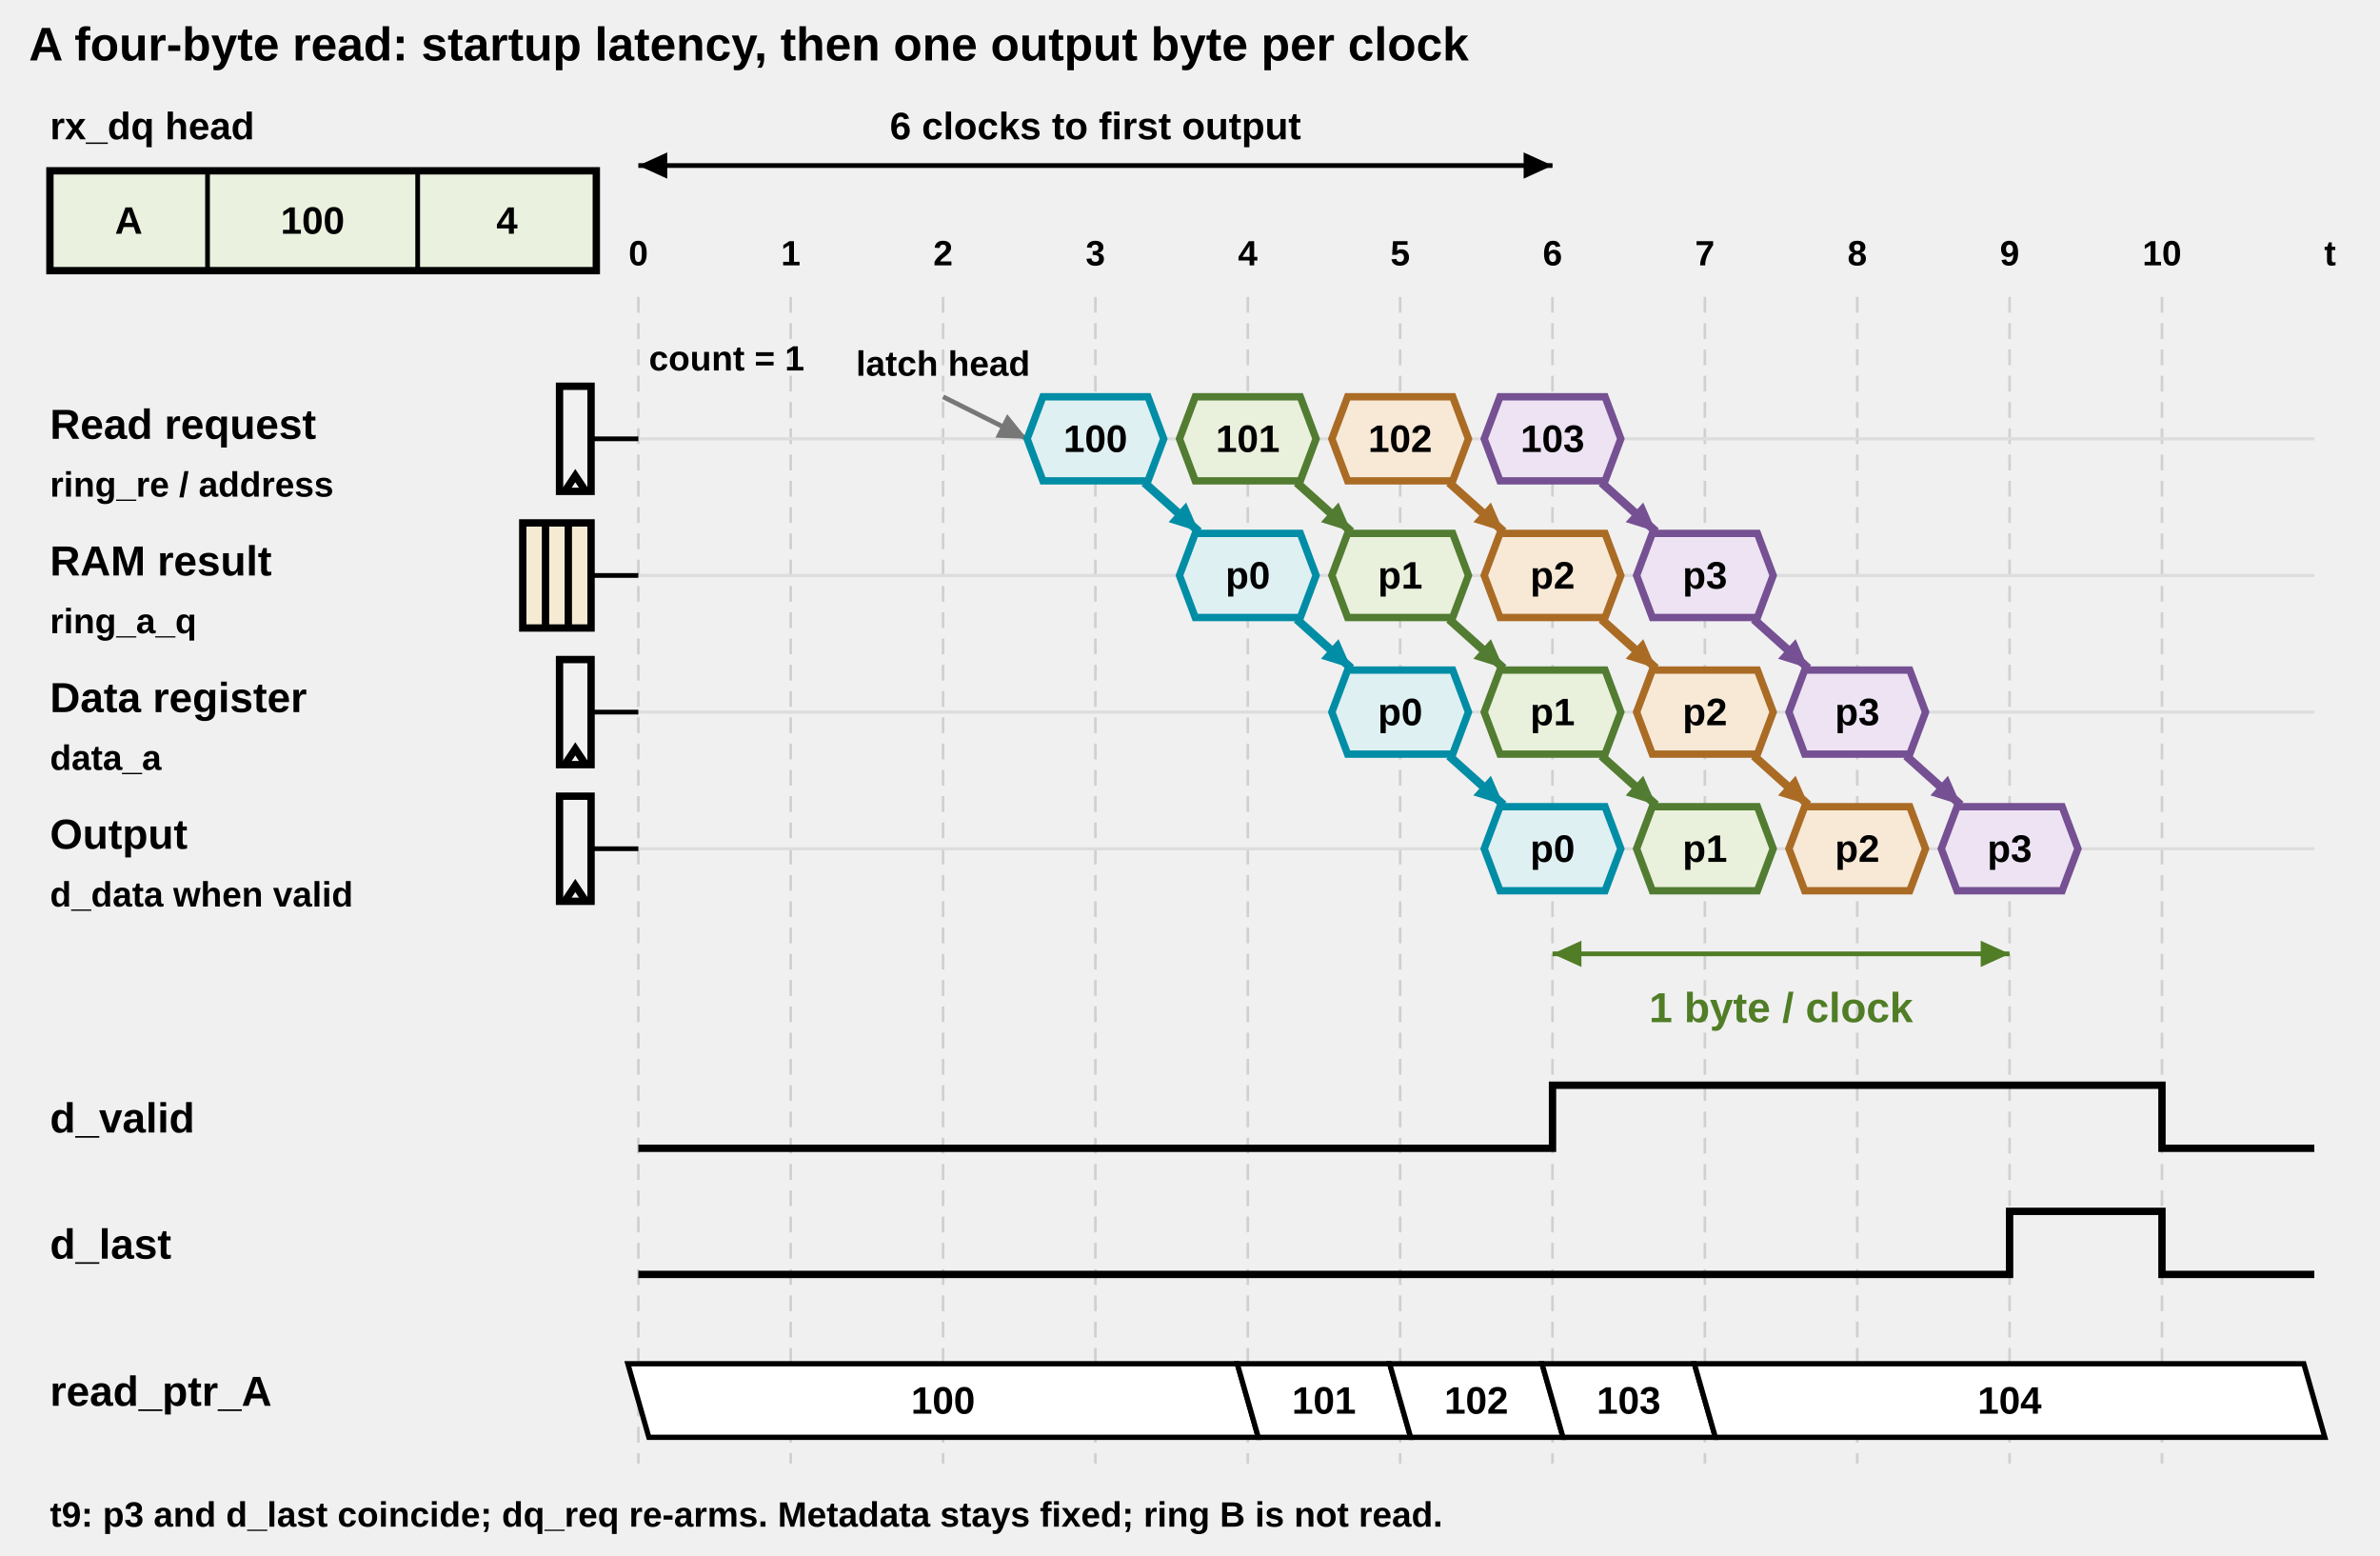
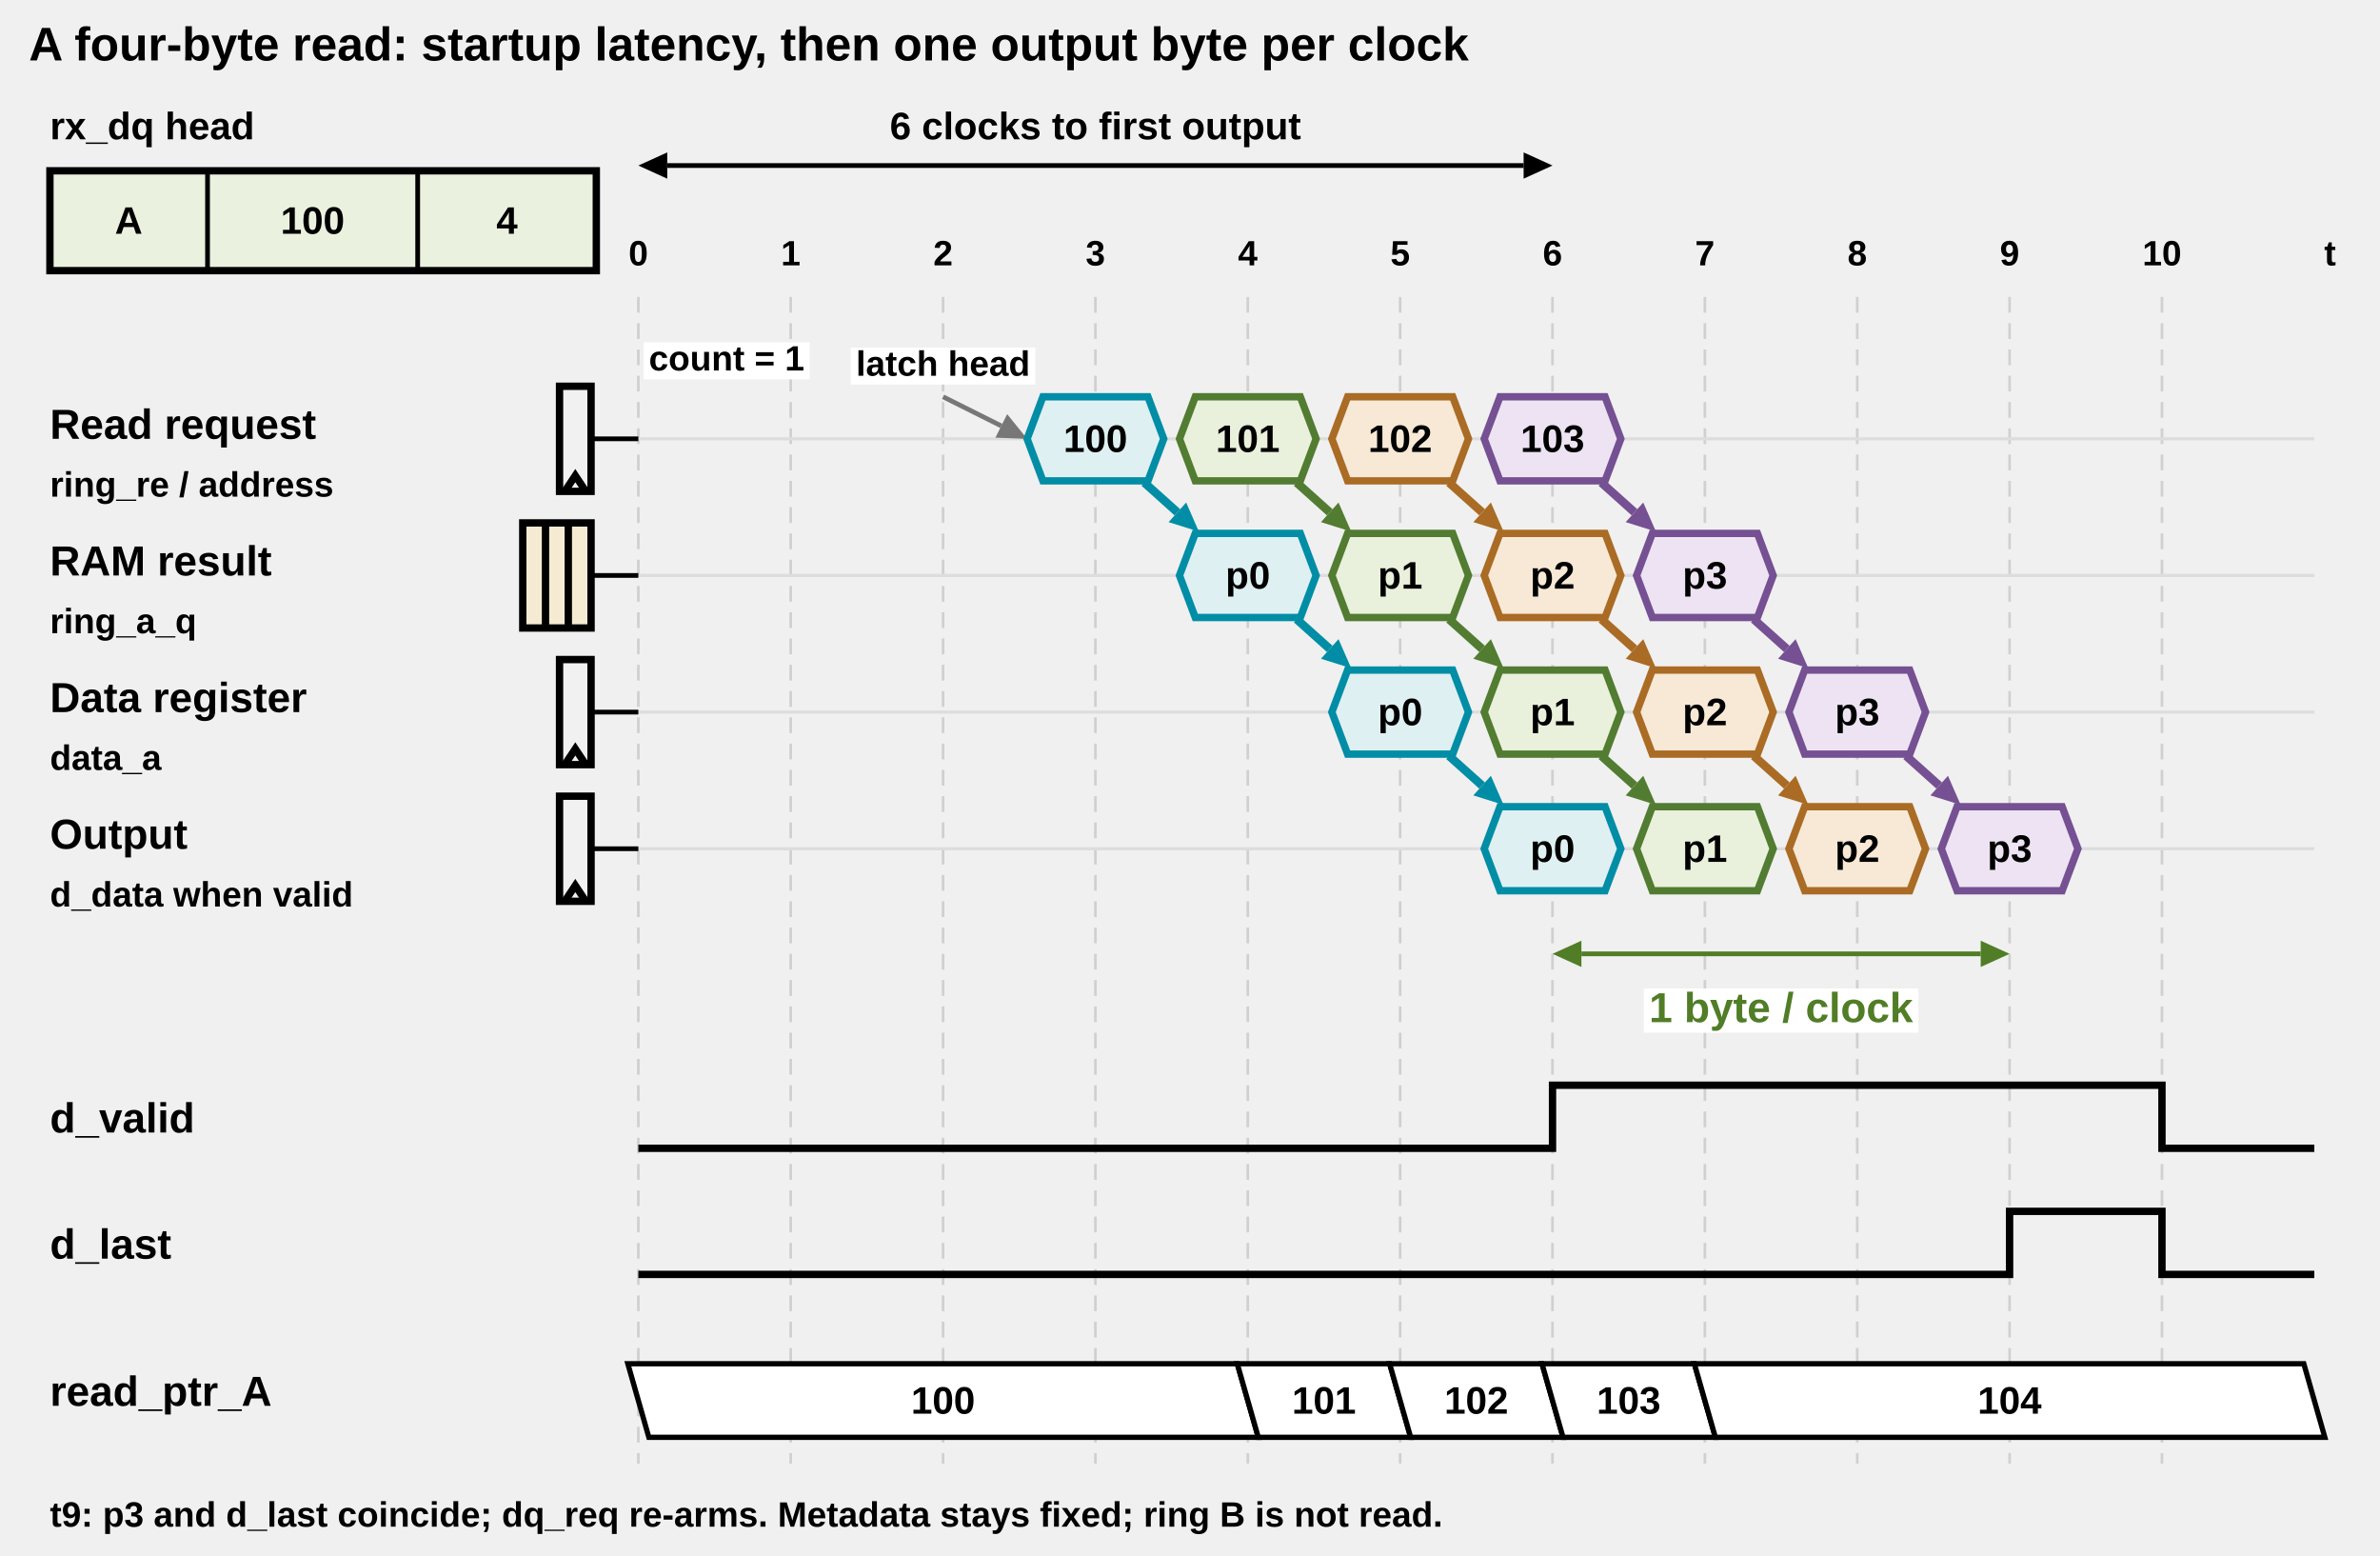
<svg xmlns="http://www.w3.org/2000/svg" width="453.0pt" height="296.0pt" viewBox="-1.5 -1.5 453.0 296.0">
  <style>text { font-family: Arial, Helvetica, sans-serif; }</style>
  <text x="4.00" y="10.00" font-size="9" text-anchor="start" fill="#000" font-weight="bold">A four-byte read: startup latency, then one output byte per clock</text>
  <text x="8.00" y="25.00" font-size="7.3" text-anchor="start" fill="#000" font-weight="bold">rx_dq head</text>
  <rect x="8.00" y="31.00" width="30.00" height="19.00" rx="0" fill="#EAF2DF" stroke="none" stroke-width="0" />
  <text x="23.00" y="42.98" font-size="7.3" text-anchor="middle" fill="#000" font-weight="bold">A</text>
  <rect x="38.00" y="31.00" width="40.00" height="19.00" rx="0" fill="#EAF2DF" stroke="none" stroke-width="0" />
  <text x="58.00" y="42.98" font-size="7.3" text-anchor="middle" fill="#000" font-weight="bold">100</text>
  <rect x="78.00" y="31.00" width="34.00" height="19.00" rx="0" fill="#EAF2DF" stroke="none" stroke-width="0" />
  <text x="95.00" y="42.98" font-size="7.3" text-anchor="middle" fill="#000" font-weight="bold">4</text>
  <rect x="8.00" y="31.00" width="104.00" height="19.00" rx="0" fill="none" stroke="#000" stroke-width="1.4" />
  <path d="M 38.00 31.00 L 38.00 50.00" fill="none" stroke="#000" stroke-width="0.9" />
  <path d="M 78.00 31.00 L 78.00 50.00" fill="none" stroke="#000" stroke-width="0.9" />
-   <path d="M 120.00 30.00 L 294.00 30.00" fill="none" stroke="#000" stroke-width="0.9" />
+   <path d="M 125.50 30.00 L 288.50 30.00" fill="none" stroke="#000" stroke-width="0.9" />
+   <polygon points="120.00,30.00 125.50,27.50 125.50,32.50" fill="#000" />
  <polygon points="294.00,30.00 288.50,32.50 288.50,27.50" fill="#000" />
-   <polygon points="120.00,30.00 125.50,27.50 125.50,32.50" fill="#000" />
  <text x="207.00" y="25.00" font-size="7.3" text-anchor="middle" fill="#000" font-weight="bold">6 clocks to first output</text>
  <text x="120.00" y="49.00" font-size="6.7" text-anchor="middle" fill="#000" font-weight="bold">0</text>
  <path d="M 120.00 55.00 L 120.00 277.00" fill="none" stroke="#D0D0D0" stroke-width="0.5" stroke-dasharray="3 2" />
  <text x="149.00" y="49.00" font-size="6.7" text-anchor="middle" fill="#000" font-weight="bold">1</text>
  <path d="M 149.00 55.00 L 149.00 277.00" fill="none" stroke="#D0D0D0" stroke-width="0.5" stroke-dasharray="3 2" />
  <text x="178.00" y="49.00" font-size="6.7" text-anchor="middle" fill="#000" font-weight="bold">2</text>
  <path d="M 178.00 55.00 L 178.00 277.00" fill="none" stroke="#D0D0D0" stroke-width="0.5" stroke-dasharray="3 2" />
  <text x="207.00" y="49.00" font-size="6.7" text-anchor="middle" fill="#000" font-weight="bold">3</text>
  <path d="M 207.00 55.00 L 207.00 277.00" fill="none" stroke="#D0D0D0" stroke-width="0.5" stroke-dasharray="3 2" />
  <text x="236.00" y="49.00" font-size="6.7" text-anchor="middle" fill="#000" font-weight="bold">4</text>
  <path d="M 236.00 55.00 L 236.00 277.00" fill="none" stroke="#D0D0D0" stroke-width="0.5" stroke-dasharray="3 2" />
  <text x="265.00" y="49.00" font-size="6.7" text-anchor="middle" fill="#000" font-weight="bold">5</text>
  <path d="M 265.00 55.00 L 265.00 277.00" fill="none" stroke="#D0D0D0" stroke-width="0.5" stroke-dasharray="3 2" />
  <text x="294.00" y="49.00" font-size="6.7" text-anchor="middle" fill="#000" font-weight="bold">6</text>
  <path d="M 294.00 55.00 L 294.00 277.00" fill="none" stroke="#D0D0D0" stroke-width="0.5" stroke-dasharray="3 2" />
  <text x="323.00" y="49.00" font-size="6.7" text-anchor="middle" fill="#000" font-weight="bold">7</text>
  <path d="M 323.00 55.00 L 323.00 277.00" fill="none" stroke="#D0D0D0" stroke-width="0.5" stroke-dasharray="3 2" />
  <text x="352.00" y="49.00" font-size="6.7" text-anchor="middle" fill="#000" font-weight="bold">8</text>
  <path d="M 352.00 55.00 L 352.00 277.00" fill="none" stroke="#D0D0D0" stroke-width="0.5" stroke-dasharray="3 2" />
  <text x="381.00" y="49.00" font-size="6.7" text-anchor="middle" fill="#000" font-weight="bold">9</text>
  <path d="M 381.00 55.00 L 381.00 277.00" fill="none" stroke="#D0D0D0" stroke-width="0.5" stroke-dasharray="3 2" />
  <text x="410.00" y="49.00" font-size="6.7" text-anchor="middle" fill="#000" font-weight="bold">10</text>
  <path d="M 410.00 55.00 L 410.00 277.00" fill="none" stroke="#D0D0D0" stroke-width="0.5" stroke-dasharray="3 2" />
  <text x="442.00" y="49.00" font-size="6.7" text-anchor="middle" fill="#000" font-weight="bold">t</text>
  <text x="8.00" y="82.00" font-size="8" text-anchor="start" fill="#000" font-weight="bold">Read request</text>
  <text x="8.00" y="93.00" font-size="6.7" text-anchor="start" fill="#000" font-weight="bold">ring_re / address</text>
  <path d="M 120.00 82.00 L 439.00 82.00" fill="none" stroke="#DDD" stroke-width="0.6" />
  <text x="8.00" y="108.00" font-size="8" text-anchor="start" fill="#000" font-weight="bold">RAM result</text>
  <text x="8.00" y="119.00" font-size="6.7" text-anchor="start" fill="#000" font-weight="bold">ring_a_q</text>
  <path d="M 120.00 108.00 L 439.00 108.00" fill="none" stroke="#DDD" stroke-width="0.6" />
  <text x="8.00" y="134.00" font-size="8" text-anchor="start" fill="#000" font-weight="bold">Data register</text>
  <text x="8.00" y="145.00" font-size="6.7" text-anchor="start" fill="#000" font-weight="bold">data_a</text>
  <path d="M 120.00 134.00 L 439.00 134.00" fill="none" stroke="#DDD" stroke-width="0.6" />
  <text x="8.00" y="160.00" font-size="8" text-anchor="start" fill="#000" font-weight="bold">Output</text>
  <text x="8.00" y="171.00" font-size="6.7" text-anchor="start" fill="#000" font-weight="bold">d_data when valid</text>
  <path d="M 120.00 160.00 L 439.00 160.00" fill="none" stroke="#DDD" stroke-width="0.6" />
  <rect x="105.00" y="72.00" width="6.00" height="20.00" rx="0" fill="#F1F1F1" stroke="#000" stroke-width="1.4" />
  <path d="M 106.00 92.00 L 108.00 89.00 L 110.00 92.00" fill="none" stroke="#000" stroke-width="1.4" />
  <path d="M 111.00 82.00 L 120.00 82.00" fill="none" stroke="#000" stroke-width="0.9" />
  <rect x="105.00" y="124.00" width="6.00" height="20.00" rx="0" fill="#F1F1F1" stroke="#000" stroke-width="1.4" />
  <path d="M 106.00 144.00 L 108.00 141.00 L 110.00 144.00" fill="none" stroke="#000" stroke-width="1.4" />
  <path d="M 111.00 134.00 L 120.00 134.00" fill="none" stroke="#000" stroke-width="0.9" />
  <rect x="105.00" y="150.00" width="6.00" height="20.00" rx="0" fill="#F1F1F1" stroke="#000" stroke-width="1.4" />
  <path d="M 106.00 170.00 L 108.00 167.00 L 110.00 170.00" fill="none" stroke="#000" stroke-width="1.4" />
  <path d="M 111.00 160.00 L 120.00 160.00" fill="none" stroke="#000" stroke-width="0.9" />
  <rect x="98.00" y="98.00" width="13.00" height="20.00" rx="0" fill="#F5EBD3" stroke="#000" stroke-width="1.4" />
  <path d="M 102.33 98.00 L 102.33 118.00" fill="none" stroke="#000" stroke-width="1.4" />
  <path d="M 106.67 98.00 L 106.67 118.00" fill="none" stroke="#000" stroke-width="1.4" />
  <path d="M 111.00 108.00 L 120.00 108.00" fill="none" stroke="#000" stroke-width="0.9" />
+   <rect x="121.00" y="63.64" width="31.60" height="7.04" rx="0" fill="#fff" stroke="none" stroke-width="0" />
  <text x="122.00" y="69.00" font-size="6.7" text-anchor="start" fill="#000" font-weight="bold">count = 1</text>
+   <rect x="160.43" y="64.64" width="35.14" height="7.04" rx="0" fill="#fff" stroke="none" stroke-width="0" />
  <text x="178.00" y="70.00" font-size="6.7" text-anchor="middle" fill="#000" font-weight="bold">latch head</text>
-   <path d="M 178.00 74.00 L 194.00 82.00" fill="none" stroke="#777" stroke-width="0.9" />
+   <path d="M 178.00 74.00 L 189.08 79.54" fill="none" stroke="#777" stroke-width="0.9" />
  <polygon points="194.00,82.00 187.96,81.78 190.20,77.30" fill="#777" />
-   <path d="M 216.31 90.34 L 226.69 99.66" fill="none" stroke="#008DA5" stroke-width="1.6" />
+   <path d="M 216.31 90.34 L 222.60 95.98" fill="none" stroke="#008DA5" stroke-width="1.6" />
  <polygon points="226.69,99.66 220.93,97.85 224.27,94.12" fill="#008DA5" />
-   <path d="M 245.31 116.34 L 255.69 125.66" fill="none" stroke="#008DA5" stroke-width="1.6" />
+   <path d="M 245.31 116.34 L 251.60 121.98" fill="none" stroke="#008DA5" stroke-width="1.6" />
  <polygon points="255.69,125.66 249.93,123.85 253.27,120.12" fill="#008DA5" />
-   <path d="M 274.31 142.34 L 284.69 151.66" fill="none" stroke="#008DA5" stroke-width="1.6" />
+   <path d="M 274.31 142.34 L 280.60 147.98" fill="none" stroke="#008DA5" stroke-width="1.6" />
  <polygon points="284.69,151.66 278.93,149.85 282.27,146.12" fill="#008DA5" />
  <polygon points="194,82 197,74 217,74 220,82 217,90 197,90" fill="#DFF0F2" stroke="#008DA5" stroke-width="1.4" />
  <text x="207.00" y="84.50" font-size="7.3" text-anchor="middle" fill="#000" font-weight="bold">100</text>
  <polygon points="223,108 226,100 246,100 249,108 246,116 226,116" fill="#DFF0F2" stroke="#008DA5" stroke-width="1.4" />
  <text x="236.00" y="110.50" font-size="7.3" text-anchor="middle" fill="#000" font-weight="bold">p0</text>
  <polygon points="252,134 255,126 275,126 278,134 275,142 255,142" fill="#DFF0F2" stroke="#008DA5" stroke-width="1.4" />
  <text x="265.00" y="136.50" font-size="7.3" text-anchor="middle" fill="#000" font-weight="bold">p0</text>
  <polygon points="281,160 284,152 304,152 307,160 304,168 284,168" fill="#DFF0F2" stroke="#008DA5" stroke-width="1.4" />
  <text x="294.00" y="162.50" font-size="7.3" text-anchor="middle" fill="#000" font-weight="bold">p0</text>
-   <path d="M 245.31 90.34 L 255.69 99.66" fill="none" stroke="#527C31" stroke-width="1.6" />
+   <path d="M 245.31 90.34 L 251.60 95.98" fill="none" stroke="#527C31" stroke-width="1.6" />
  <polygon points="255.69,99.66 249.93,97.85 253.27,94.12" fill="#527C31" />
-   <path d="M 274.31 116.34 L 284.69 125.66" fill="none" stroke="#527C31" stroke-width="1.6" />
+   <path d="M 274.31 116.34 L 280.60 121.98" fill="none" stroke="#527C31" stroke-width="1.6" />
  <polygon points="284.69,125.66 278.93,123.85 282.27,120.12" fill="#527C31" />
-   <path d="M 303.31 142.34 L 313.69 151.66" fill="none" stroke="#527C31" stroke-width="1.6" />
+   <path d="M 303.31 142.34 L 309.60 147.98" fill="none" stroke="#527C31" stroke-width="1.6" />
  <polygon points="313.69,151.66 307.93,149.85 311.27,146.12" fill="#527C31" />
  <polygon points="223,82 226,74 246,74 249,82 246,90 226,90" fill="#E9F0DB" stroke="#527C31" stroke-width="1.4" />
  <text x="236.00" y="84.50" font-size="7.3" text-anchor="middle" fill="#000" font-weight="bold">101</text>
  <polygon points="252,108 255,100 275,100 278,108 275,116 255,116" fill="#E9F0DB" stroke="#527C31" stroke-width="1.4" />
  <text x="265.00" y="110.50" font-size="7.3" text-anchor="middle" fill="#000" font-weight="bold">p1</text>
  <polygon points="281,134 284,126 304,126 307,134 304,142 284,142" fill="#E9F0DB" stroke="#527C31" stroke-width="1.4" />
  <text x="294.00" y="136.50" font-size="7.3" text-anchor="middle" fill="#000" font-weight="bold">p1</text>
  <polygon points="310,160 313,152 333,152 336,160 333,168 313,168" fill="#E9F0DB" stroke="#527C31" stroke-width="1.4" />
  <text x="323.00" y="162.50" font-size="7.3" text-anchor="middle" fill="#000" font-weight="bold">p1</text>
-   <path d="M 274.31 90.34 L 284.69 99.66" fill="none" stroke="#AA6B25" stroke-width="1.6" />
+   <path d="M 274.31 90.34 L 280.60 95.98" fill="none" stroke="#AA6B25" stroke-width="1.6" />
  <polygon points="284.69,99.66 278.93,97.85 282.27,94.12" fill="#AA6B25" />
-   <path d="M 303.31 116.34 L 313.69 125.66" fill="none" stroke="#AA6B25" stroke-width="1.6" />
+   <path d="M 303.31 116.34 L 309.60 121.98" fill="none" stroke="#AA6B25" stroke-width="1.6" />
  <polygon points="313.69,125.66 307.93,123.85 311.27,120.12" fill="#AA6B25" />
-   <path d="M 332.31 142.34 L 342.69 151.66" fill="none" stroke="#AA6B25" stroke-width="1.6" />
+   <path d="M 332.31 142.34 L 338.60 147.98" fill="none" stroke="#AA6B25" stroke-width="1.6" />
  <polygon points="342.69,151.66 336.93,149.85 340.27,146.12" fill="#AA6B25" />
  <polygon points="252,82 255,74 275,74 278,82 275,90 255,90" fill="#F7E9D6" stroke="#AA6B25" stroke-width="1.4" />
  <text x="265.00" y="84.50" font-size="7.3" text-anchor="middle" fill="#000" font-weight="bold">102</text>
  <polygon points="281,108 284,100 304,100 307,108 304,116 284,116" fill="#F7E9D6" stroke="#AA6B25" stroke-width="1.4" />
  <text x="294.00" y="110.50" font-size="7.3" text-anchor="middle" fill="#000" font-weight="bold">p2</text>
  <polygon points="310,134 313,126 333,126 336,134 333,142 313,142" fill="#F7E9D6" stroke="#AA6B25" stroke-width="1.4" />
  <text x="323.00" y="136.50" font-size="7.3" text-anchor="middle" fill="#000" font-weight="bold">p2</text>
  <polygon points="339,160 342,152 362,152 365,160 362,168 342,168" fill="#F7E9D6" stroke="#AA6B25" stroke-width="1.4" />
  <text x="352.00" y="162.50" font-size="7.3" text-anchor="middle" fill="#000" font-weight="bold">p2</text>
-   <path d="M 303.31 90.34 L 313.69 99.66" fill="none" stroke="#755092" stroke-width="1.6" />
+   <path d="M 303.31 90.34 L 309.60 95.98" fill="none" stroke="#755092" stroke-width="1.6" />
  <polygon points="313.69,99.66 307.93,97.85 311.27,94.12" fill="#755092" />
-   <path d="M 332.31 116.34 L 342.69 125.66" fill="none" stroke="#755092" stroke-width="1.6" />
+   <path d="M 332.31 116.34 L 338.60 121.98" fill="none" stroke="#755092" stroke-width="1.6" />
  <polygon points="342.69,125.66 336.93,123.85 340.27,120.12" fill="#755092" />
-   <path d="M 361.31 142.34 L 371.69 151.66" fill="none" stroke="#755092" stroke-width="1.6" />
+   <path d="M 361.31 142.34 L 367.60 147.98" fill="none" stroke="#755092" stroke-width="1.6" />
  <polygon points="371.69,151.66 365.93,149.85 369.27,146.12" fill="#755092" />
  <polygon points="281,82 284,74 304,74 307,82 304,90 284,90" fill="#EDE3F2" stroke="#755092" stroke-width="1.4" />
  <text x="294.00" y="84.50" font-size="7.3" text-anchor="middle" fill="#000" font-weight="bold">103</text>
  <polygon points="310,108 313,100 333,100 336,108 333,116 313,116" fill="#EDE3F2" stroke="#755092" stroke-width="1.4" />
  <text x="323.00" y="110.50" font-size="7.3" text-anchor="middle" fill="#000" font-weight="bold">p3</text>
  <polygon points="339,134 342,126 362,126 365,134 362,142 342,142" fill="#EDE3F2" stroke="#755092" stroke-width="1.4" />
  <text x="352.00" y="136.50" font-size="7.3" text-anchor="middle" fill="#000" font-weight="bold">p3</text>
  <polygon points="368,160 371,152 391,152 394,160 391,168 371,168" fill="#EDE3F2" stroke="#755092" stroke-width="1.4" />
  <text x="381.00" y="162.50" font-size="7.3" text-anchor="middle" fill="#000" font-weight="bold">p3</text>
-   <path d="M 294.00 180.00 L 381.00 180.00" fill="none" stroke="#507D26" stroke-width="0.9" />
+   <path d="M 299.50 180.00 L 375.50 180.00" fill="none" stroke="#507D26" stroke-width="0.9" />
+   <polygon points="294.00,180.00 299.50,177.50 299.50,182.50" fill="#507D26" />
  <polygon points="381.00,180.00 375.50,182.50 375.50,177.50" fill="#507D26" />
-   <polygon points="294.00,180.00 299.50,177.50 299.50,182.50" fill="#507D26" />
+   <rect x="311.38" y="186.60" width="52.25" height="8.40" rx="0" fill="#fff" stroke="none" stroke-width="0" />
  <text x="337.50" y="193.00" font-size="8" text-anchor="middle" fill="#507D26" font-weight="bold">1 byte / clock</text>
  <text x="8.00" y="214.00" font-size="8" text-anchor="start" fill="#000" font-weight="bold">d_valid</text>
  <path d="M 120.00 217.00 L 294.00 217.00 L 294.00 205.00 L 410.00 205.00 L 410.00 217.00 L 439.00 217.00" fill="none" stroke="#000" stroke-width="1.4" />
  <text x="8.00" y="238.00" font-size="8" text-anchor="start" fill="#000" font-weight="bold">d_last</text>
  <path d="M 120.00 241.00 L 381.00 241.00 L 381.00 229.00 L 410.00 229.00 L 410.00 241.00 L 439.00 241.00" fill="none" stroke="#000" stroke-width="1.4" />
  <text x="8.00" y="266.00" font-size="8" text-anchor="start" fill="#000" font-weight="bold">read_ptr_A</text>
  <path d="M 122 258 L 234 258 L 238 272 L 122 272 L 118 258 Z" fill="white" stroke="black" stroke-width="1" />
  <text x="178.00" y="267.50" font-size="7.3" text-anchor="middle" fill="#000" font-weight="bold">100</text>
  <path d="M 238 258 L 263 258 L 267 272 L 238 272 L 234 258 Z" fill="white" stroke="black" stroke-width="1" />
  <text x="250.50" y="267.50" font-size="7.3" text-anchor="middle" fill="#000" font-weight="bold">101</text>
  <path d="M 267 258 L 292 258 L 296 272 L 267 272 L 263 258 Z" fill="white" stroke="black" stroke-width="1" />
  <text x="279.50" y="267.50" font-size="7.3" text-anchor="middle" fill="#000" font-weight="bold">102</text>
  <path d="M 296 258 L 321 258 L 325 272 L 296 272 L 292 258 Z" fill="white" stroke="black" stroke-width="1" />
  <text x="308.50" y="267.50" font-size="7.3" text-anchor="middle" fill="#000" font-weight="bold">103</text>
  <path d="M 325 258 L 437 258 L 441 272 L 325 272 L 321 258 Z" fill="white" stroke="black" stroke-width="1" />
  <text x="381.00" y="267.50" font-size="7.3" text-anchor="middle" fill="#000" font-weight="bold">104</text>
  <text x="8.00" y="289.00" font-size="6.7" text-anchor="start" fill="#000" font-weight="bold">t9: p3 and d_last coincide; dq_req re-arms. Metadata stays fixed; ring B is not read.</text>
</svg>
